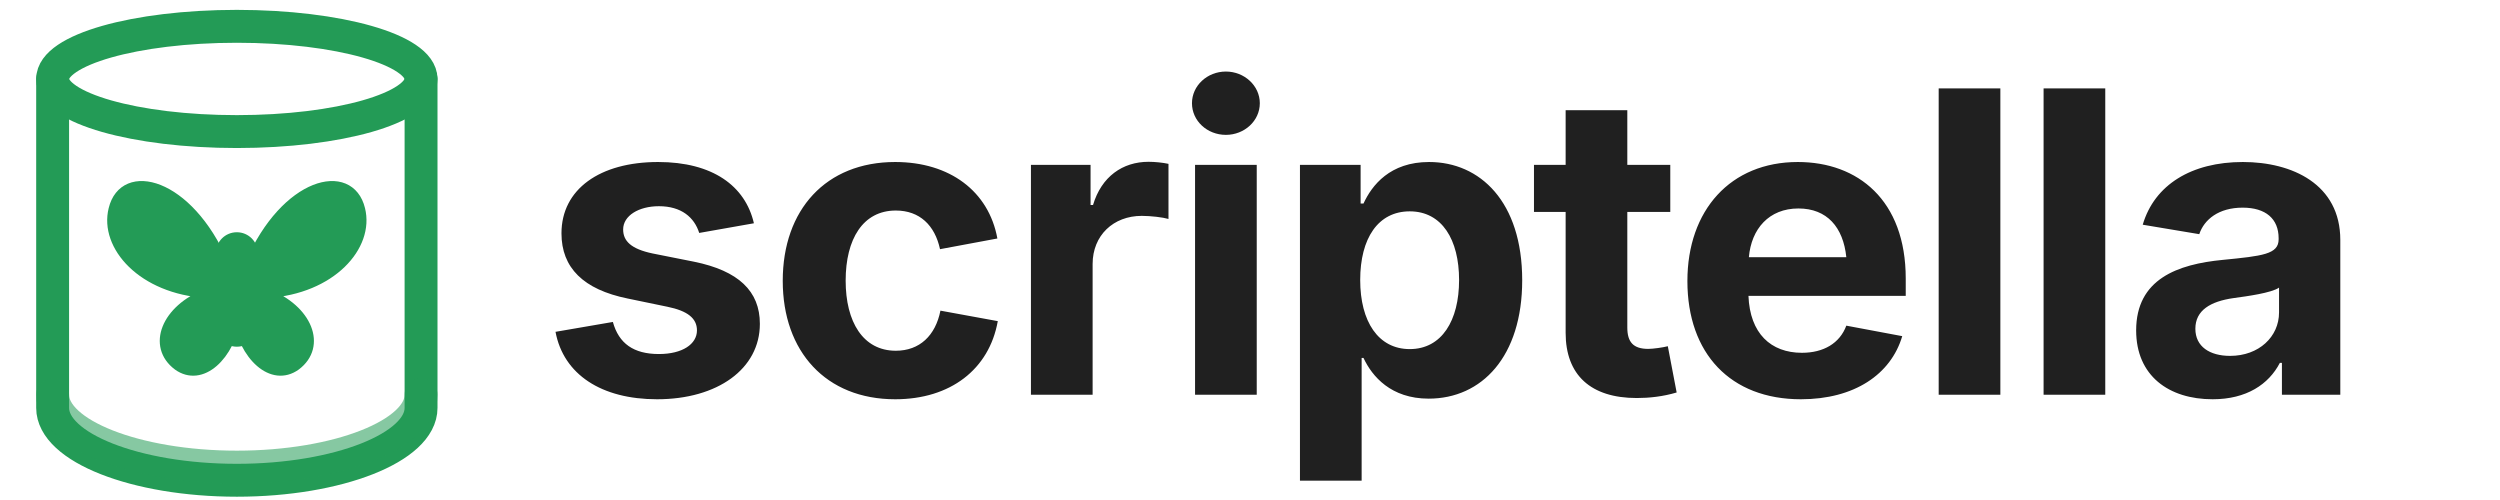
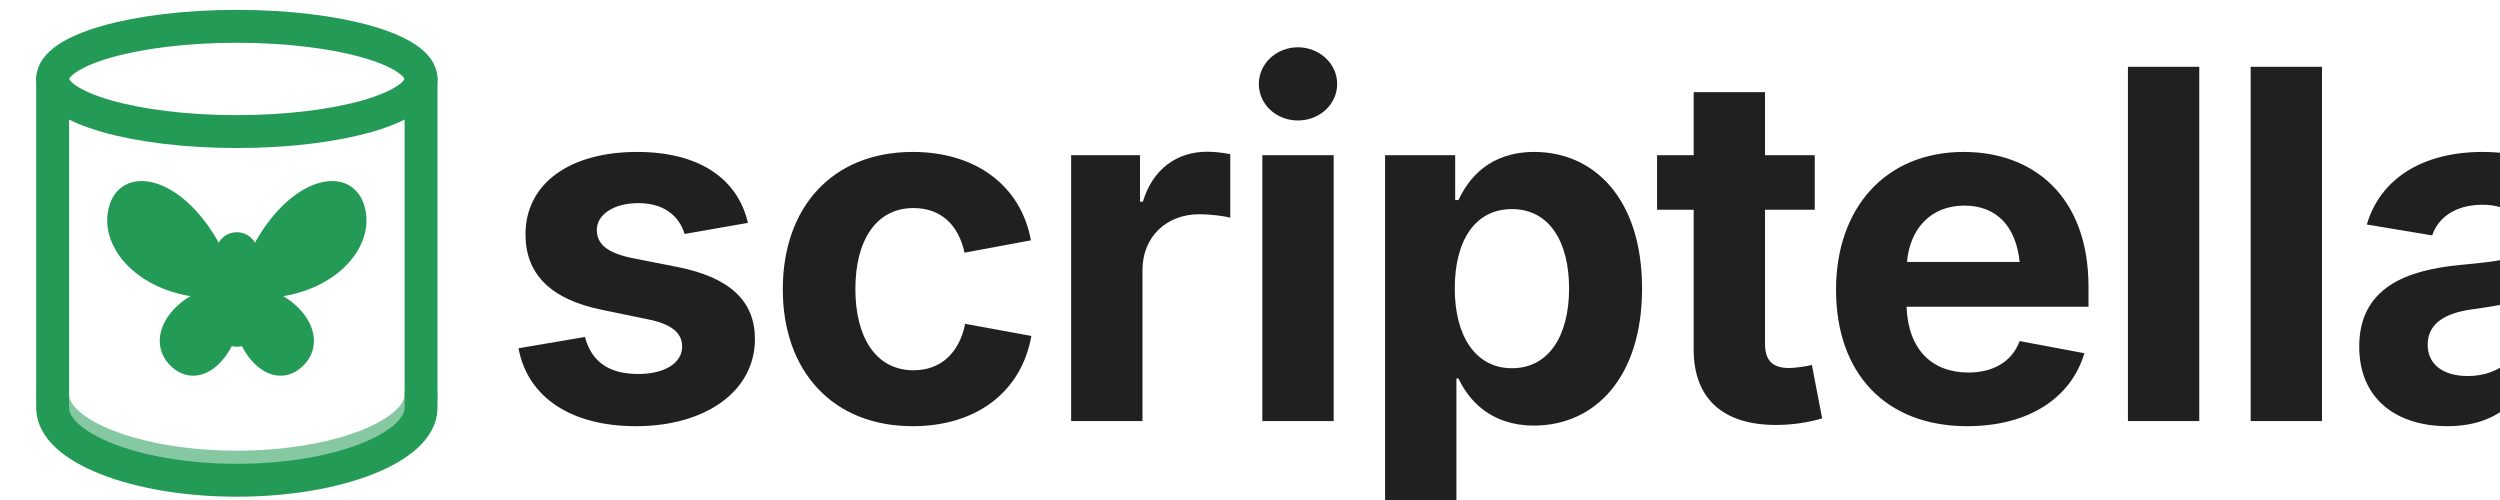
<svg xmlns="http://www.w3.org/2000/svg" viewBox="0 0 190 38" role="img" aria-labelledby="title desc">
  <g stroke-linecap="round" stroke-linejoin="round">
    <g fill="none" stroke="#239b56" stroke-width="2.5">
      <ellipse cx="18" cy="6" rx="14" ry="4" />
      <path d="M4 6v25c0 3 6.3 5.5 14 5.5S32 34 32 31V6" />
      <path d="M4 30c0 3 6.3 5.5 14 5.5S32 33 32 30" opacity=".55" />
    </g>
    <g fill="#239b56" stroke="#239b56" stroke-width=".7">
      <path d="M17 20c-2.7-6.2-7.6-7.4-8.4-4.1-.7 2.8 2.2 6.1 7.1 6.4-3.1 1.2-4.2 4-2.2 5.5 1.8 1.3 4-.7 4.5-3.8l-1-4Z" />
      <path d="M19 20c2.7-6.2 7.6-7.4 8.4-4.1.7 2.8-2.2 6.1-7.1 6.4 3.1 1.2 4.2 4 2.2 5.5-1.8 1.3-4-.7-4.5-3.8l1-4Z" />
      <rect x="16.75" y="18" width="2.5" height="8" rx="1.25" />
    </g>
  </g>
-   <text x="41" y="30" fill="#202020" font-family="Inter, system-ui, -apple-system, BlinkMacSystemFont, 'Segoe UI', sans-serif" font-size="32" font-weight="700" letter-spacing="-.7">scriptella</text>
+   <text x="38" y="32" fill="#202020" font-family="Inter, system-ui, -apple-system, BlinkMacSystemFont, 'Segoe UI', sans-serif" font-size="37" font-weight="700" letter-spacing="-.7">scriptella</text>
</svg>
